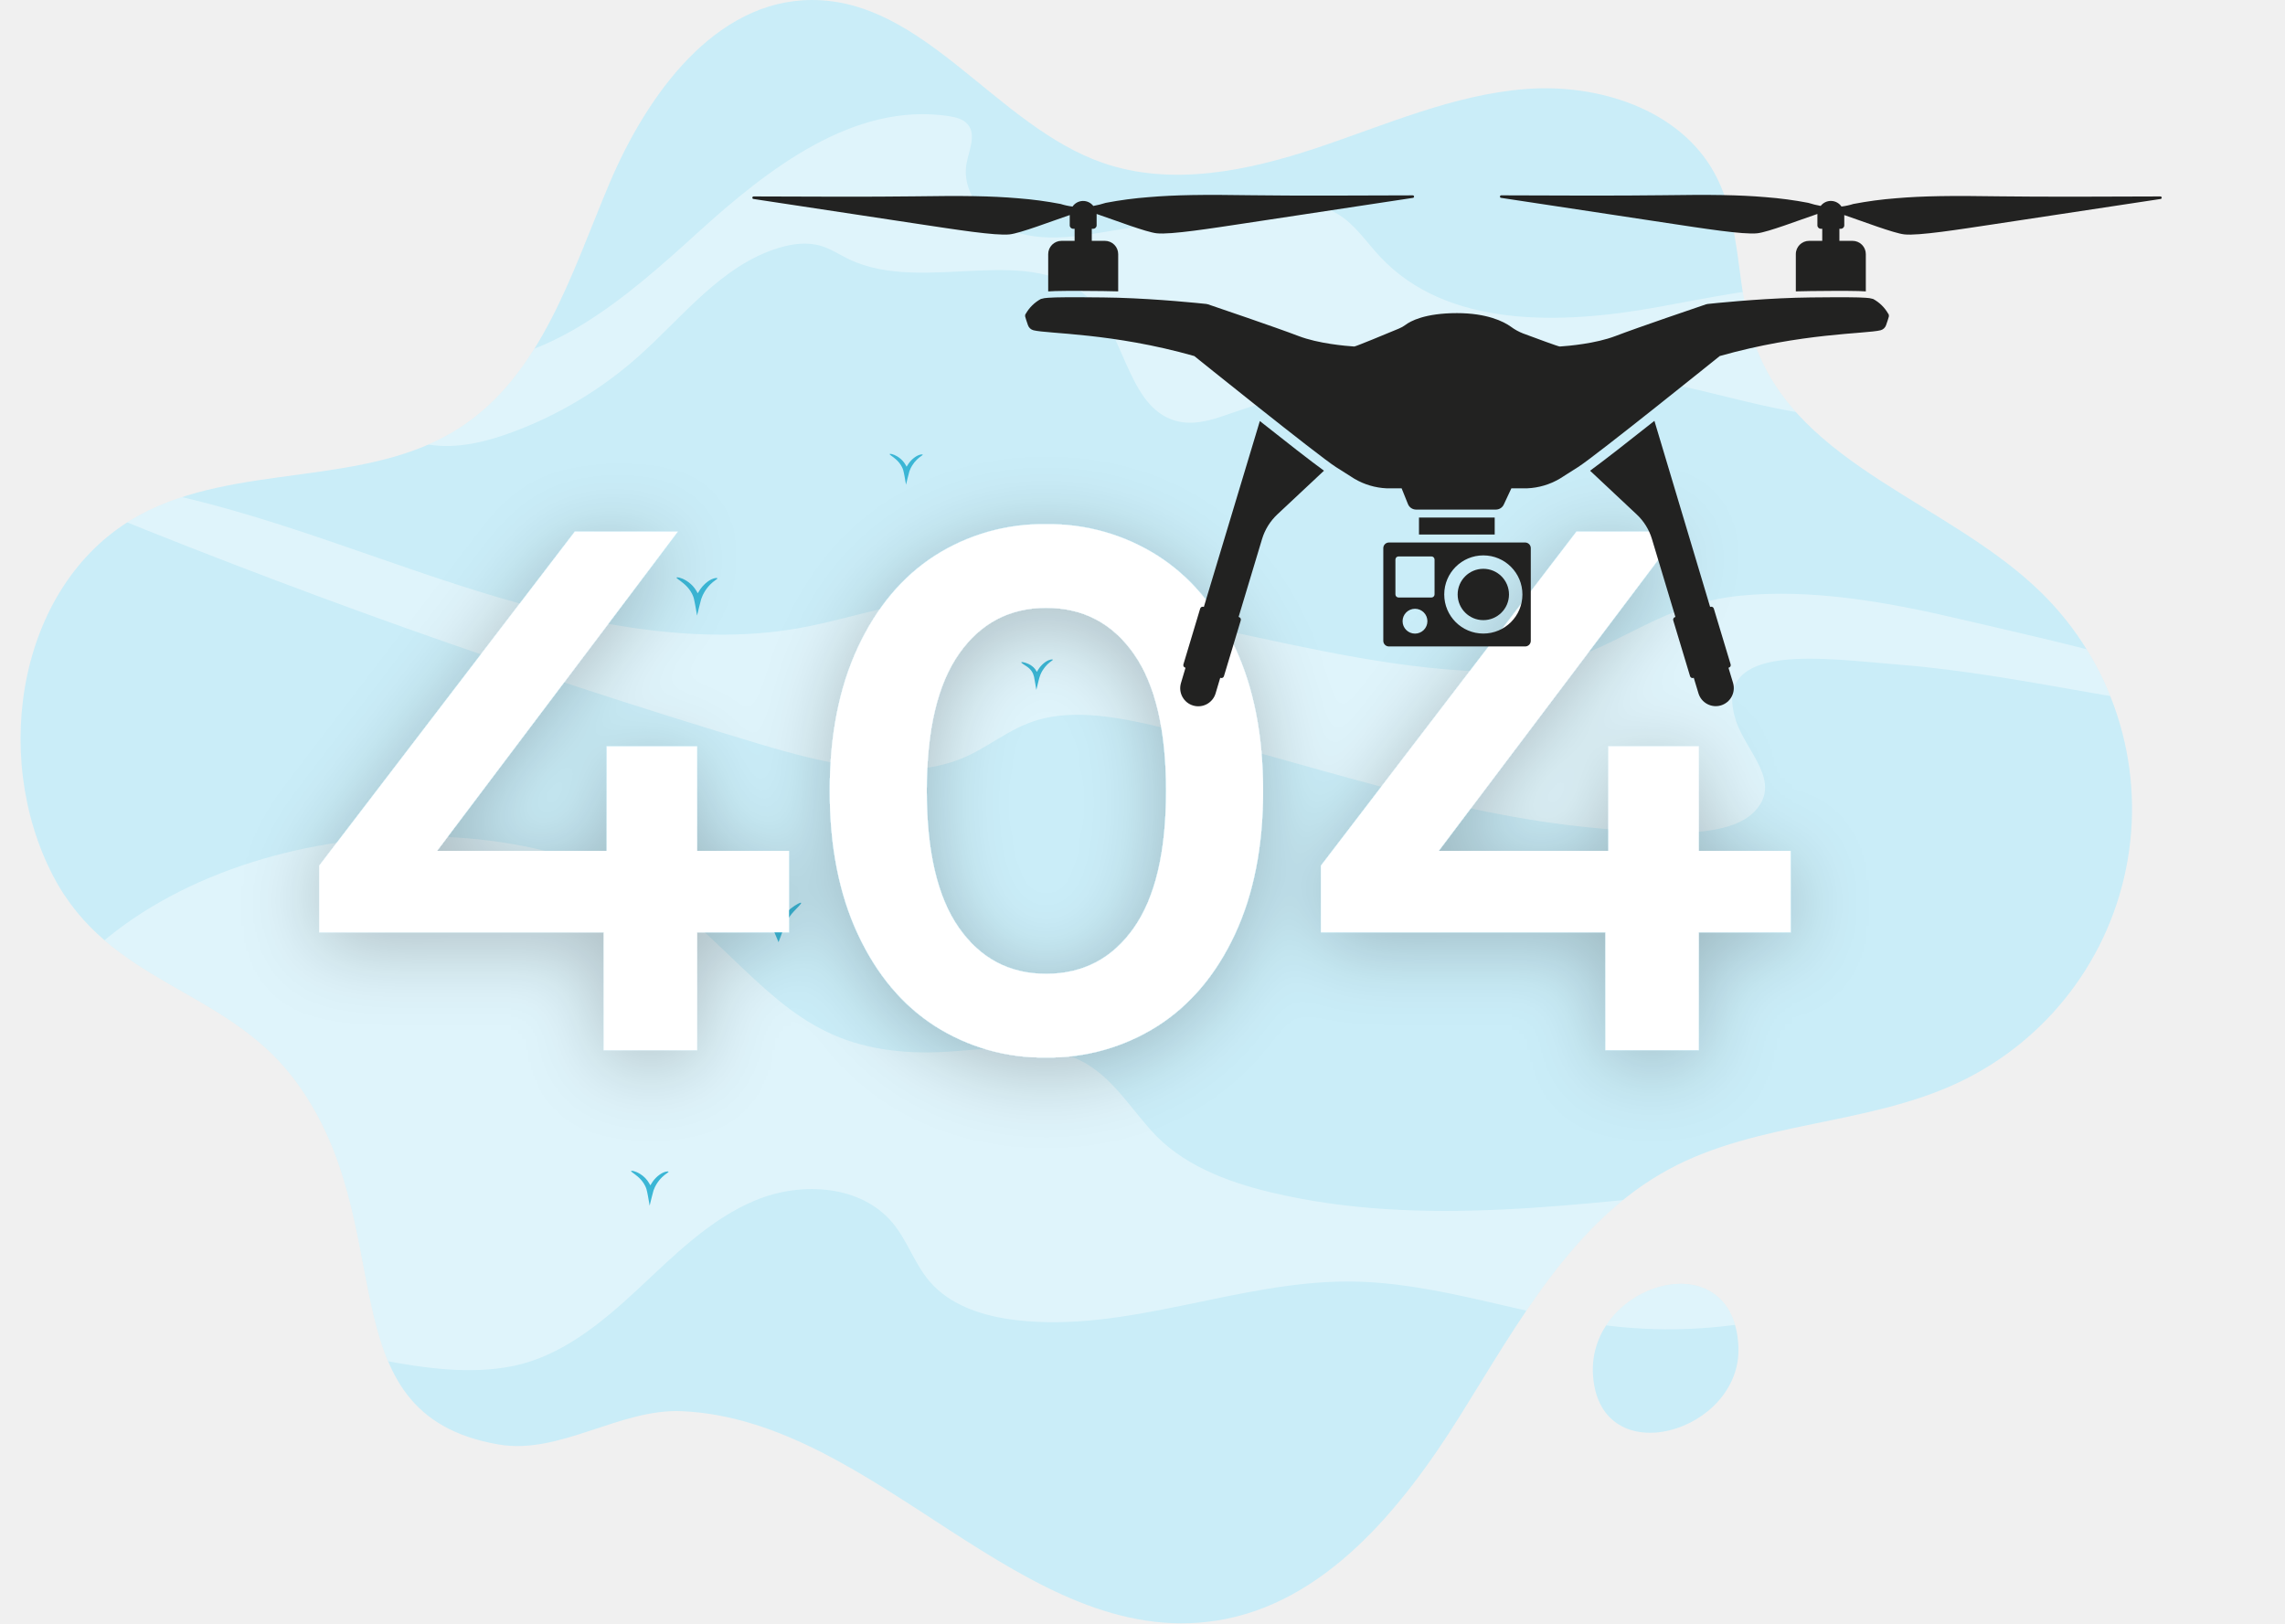
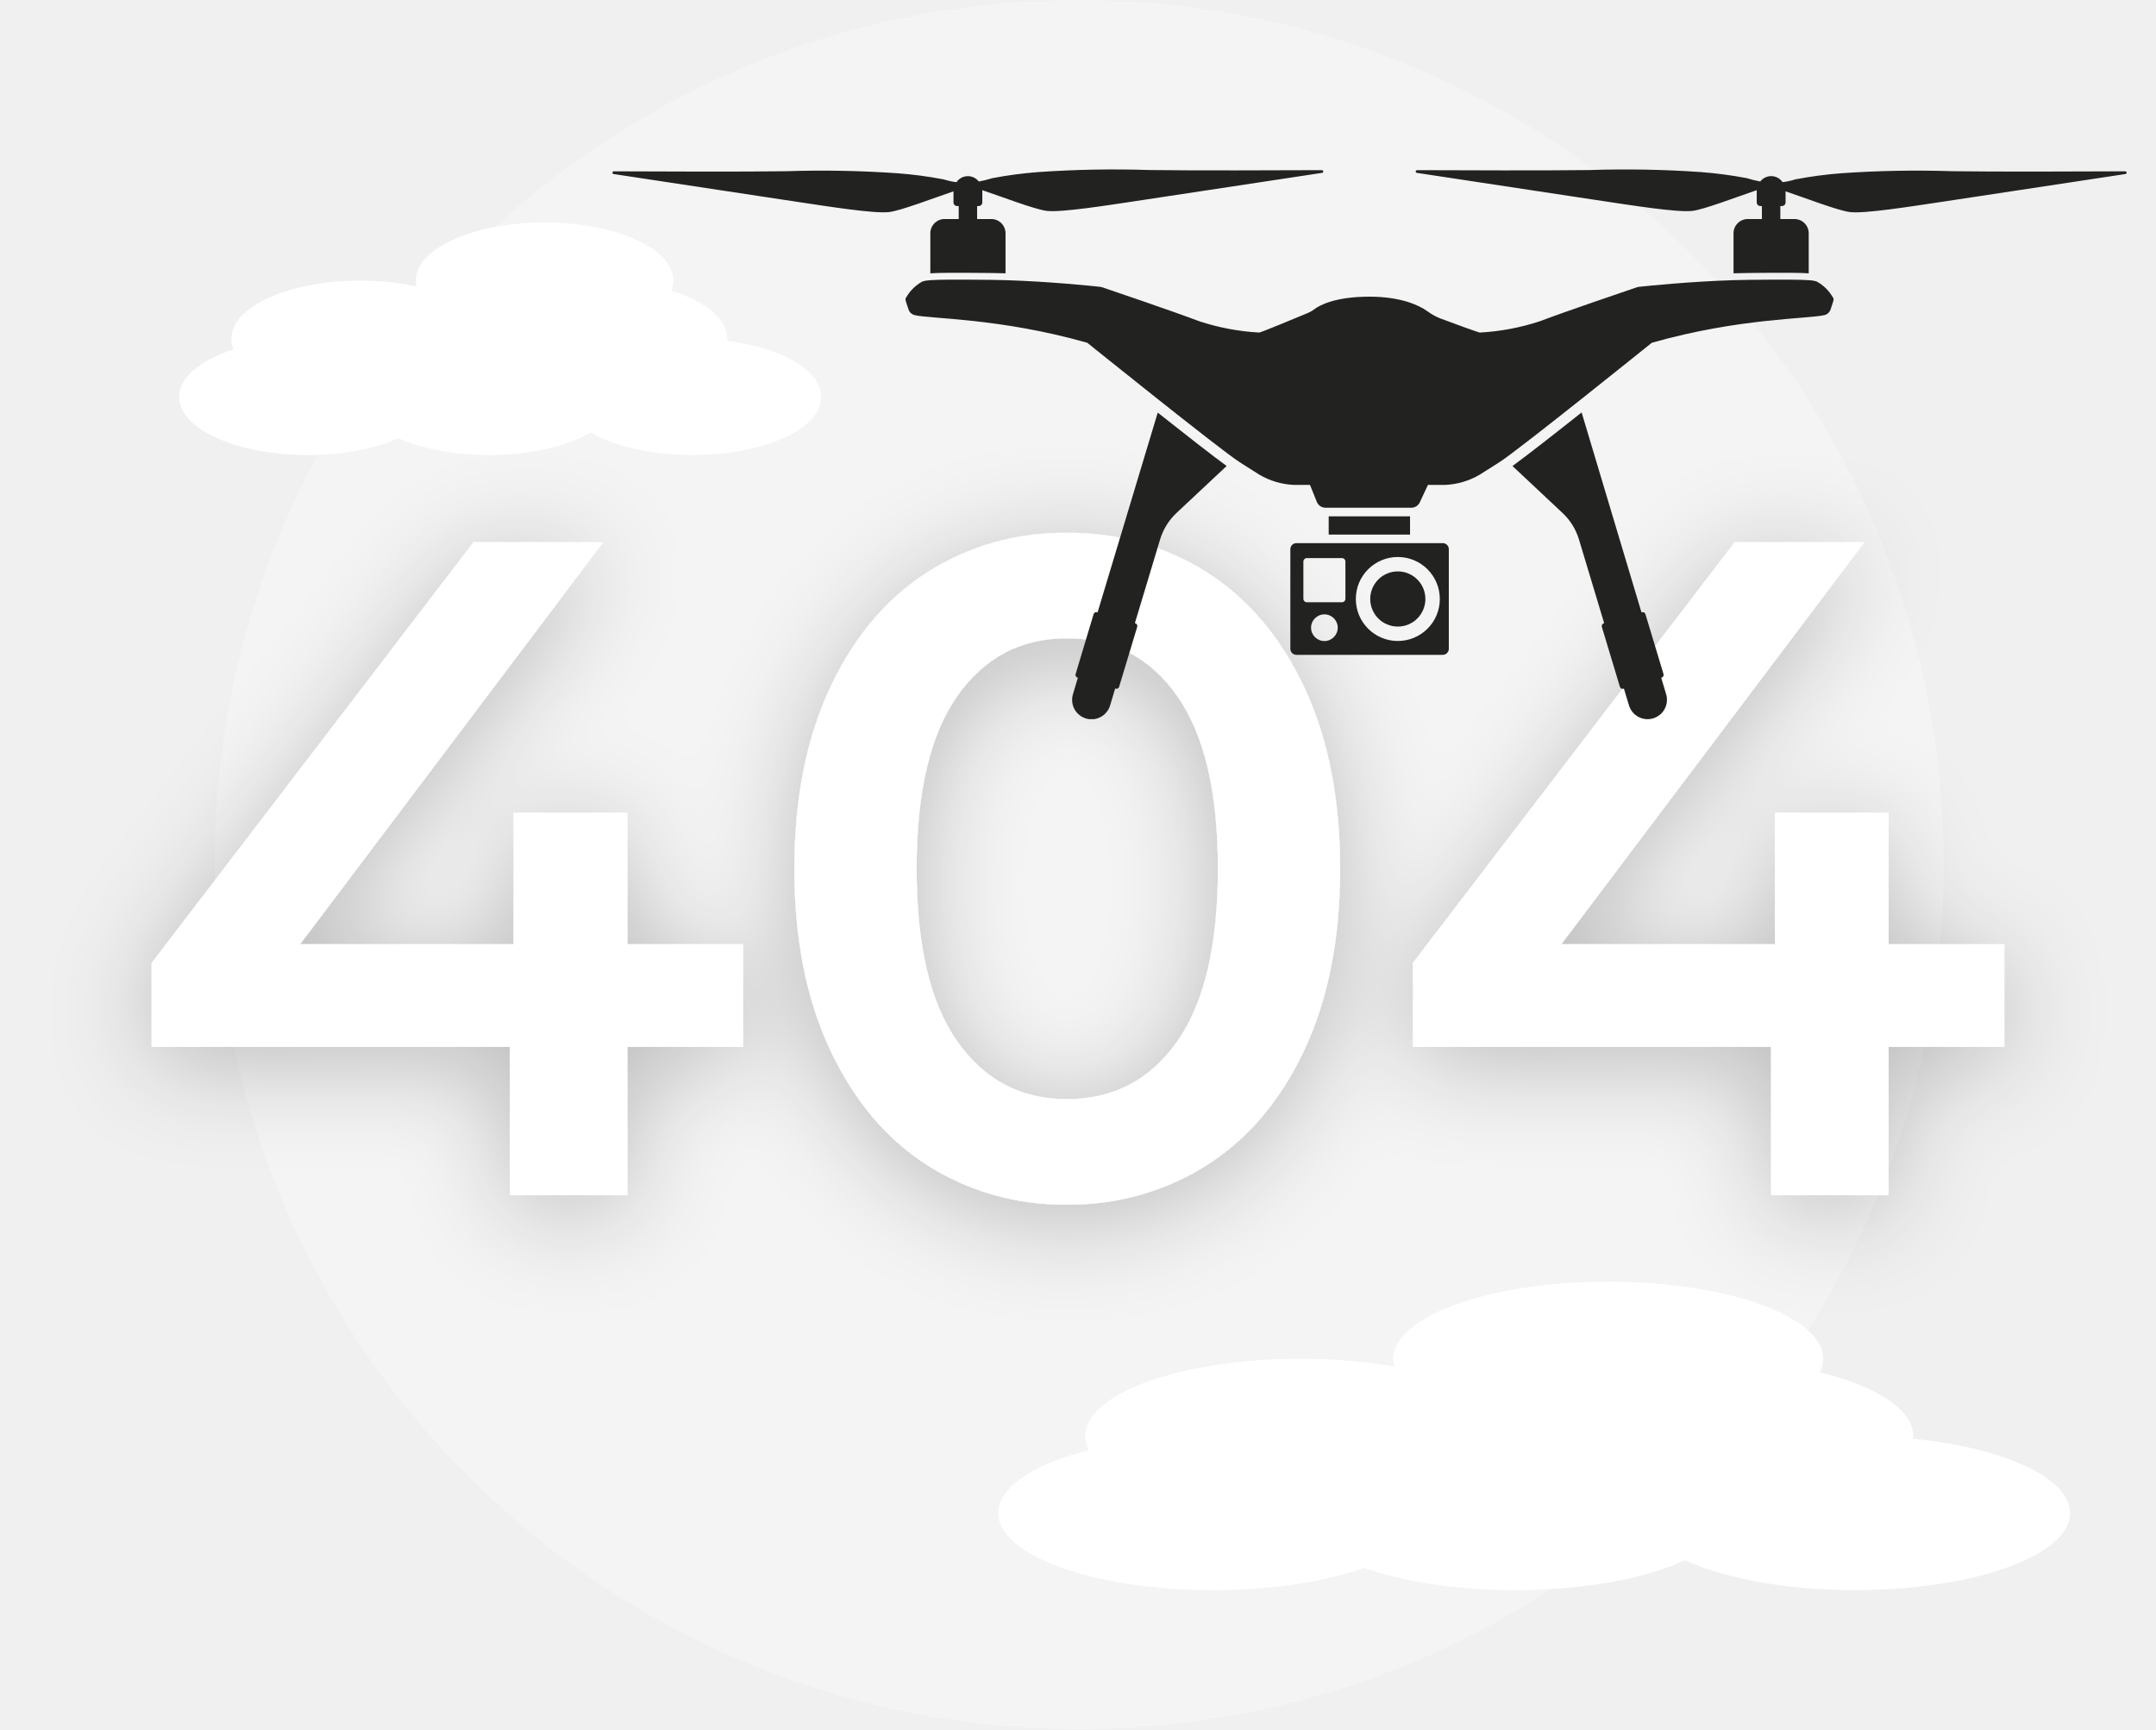
- <svg xmlns="http://www.w3.org/2000/svg" width="591.04" height="419.936" viewBox="0 0 591.04 419.936">
+ <svg xmlns="http://www.w3.org/2000/svg" width="426.429" height="342" viewBox="0 0 426.429 342">
  <defs>
-     <clipPath id="clip-path">
-       <rect id="Rectangle_1947" data-name="Rectangle 1947" width="591.04" height="419.936" fill="none" />
-     </clipPath>
-     <clipPath id="clip-path-3">
-       <path id="Path_2145" data-name="Path 2145" d="M212.53,0c-25.046.035-42.676,24.483-52.419,47.556s-17.546,49.366-38.534,63.032C97.3,126.393,63.8,119.436,38.41,133.371c-30.988,17-38.48,61.757-22.195,93.129,14.531,27.991,44.143,28.983,61.968,52.082,29.129,37.748,7.275,87.123,53.28,95.082,8.539,1.477,16.936-1.319,25.378-4.115,7.289-2.415,14.613-4.83,22.088-4.493,47.348,2.133,83.617,54.851,129.184,54.881h.1a58.581,58.581,0,0,0,8.844-.678c27.989-4.3,47.992-28.863,63.023-52.861s29.313-50.58,54.251-64c22.914-12.325,50.988-11.231,74.553-22.262A78.309,78.309,0,0,0,530.6,153.389c-23.631-23.245-62.687-32.805-74.026-63.953C451.316,75,453.367,58.268,445.99,44.79c-9.04-16.515-30-23.208-48.772-21.763s-36.338,9.313-54.2,15.267-37.529,10.013-55.307,3.817C260.167,32.512,241.768.027,212.62,0Z" transform="translate(-7.839 -0.001)" fill="none" />
-     </clipPath>
-     <clipPath id="clip-path-4">
-       <rect id="Rectangle_1942" data-name="Rectangle 1942" width="480.914" height="95.215" fill="none" />
-     </clipPath>
-     <clipPath id="clip-path-5">
-       <rect id="Rectangle_1943" data-name="Rectangle 1943" width="481.621" height="138.069" fill="none" />
-     </clipPath>
-     <clipPath id="clip-path-6">
-       <rect id="Rectangle_1944" data-name="Rectangle 1944" width="575.097" height="90.374" fill="none" />
-     </clipPath>
-     <clipPath id="clip-path-8">
-       <path id="Path_2153" data-name="Path 2153" d="M607.413,513.228c1.707,25.74,38.751,14.8,37.6-7.567-.579-11.318-7.317-16.052-14.939-16.051-10.893,0-23.59,9.675-22.665,23.618" transform="translate(-607.366 -489.61)" fill="none" />
-     </clipPath>
-     <filter id="Path_2154" x="52.572" y="108.595" width="440.592" height="197.979" filterUnits="userSpaceOnUse">
+     <filter id="Path_2154" x="0" y="78.396" width="426.429" height="192.844" filterUnits="userSpaceOnUse">
      <feOffset dy="3" input="SourceAlpha" />
      <feGaussianBlur stdDeviation="10" result="blur" />
      <feFlood flood-opacity="0.231" />
      <feComposite operator="in" in2="blur" />
      <feComposite in="SourceGraphic" />
    </filter>
-     <clipPath id="clip-path-10">
-       <rect id="Rectangle_1949" data-name="Rectangle 1949" width="364.558" height="132.298" fill="none" />
+     <clipPath id="clip-path">
+       <rect id="Rectangle_1949" data-name="Rectangle 1949" width="299.484" height="108.683" fill="none" />
    </clipPath>
  </defs>
-   <g id="Group_1608" data-name="Group 1608" transform="translate(-687.132 -297.5)">
-     <g id="Group_1604" data-name="Group 1604" transform="translate(0 6)">
-       <g id="Group_1603" data-name="Group 1603" transform="translate(687.132 291.5)">
-         <g id="Group_1602" data-name="Group 1602" clip-path="url(#clip-path)">
-           <g id="Group_1583" data-name="Group 1583">
-             <g id="Group_1582" data-name="Group 1582" clip-path="url(#clip-path)">
-               <path id="Path_2141" data-name="Path 2141" d="M16.216,226.5C-.07,195.128,7.422,150.375,38.41,133.37c25.392-13.934,58.895-6.978,83.167-22.782,20.988-13.666,28.79-39.96,38.534-63.031S187.484.035,212.53,0c29.2-.041,47.609,32.5,75.182,42.111,17.778,6.2,37.446,2.136,55.307-3.818s35.427-13.821,54.2-15.266,39.732,5.247,48.771,21.762c7.378,13.479,5.327,30.208,10.583,44.646,11.339,31.147,50.4,40.709,74.026,63.953A78.31,78.31,0,0,1,508.881,280.14c-23.565,11.03-51.639,9.936-74.553,22.262-24.939,13.414-39.22,40-54.251,63.995s-35.034,48.566-63.023,52.862c-49.868,7.654-87.725-51.933-138.125-54.2-16.132-.726-31.554,11.362-47.465,8.609-46.005-7.959-24.151-57.333-53.28-95.082-17.825-23.1-47.437-24.092-61.968-52.083" transform="translate(-2.521 0)" fill="#caedf8" />
-             </g>
-           </g>
-           <g id="Group_1594" data-name="Group 1594" transform="translate(5.317 0.001)">
-             <g id="Group_1593" data-name="Group 1593" clip-path="url(#clip-path-3)">
-               <g id="Group_1586" data-name="Group 1586" transform="translate(24.834 20.158)" opacity="0.4">
-                 <g id="Group_1585" data-name="Group 1585">
-                   <g id="Group_1584" data-name="Group 1584" clip-path="url(#clip-path-4)">
-                     <path id="Path_2142" data-name="Path 2142" d="M524.449,95.382c3.548,7.067-3.855,15.7-11.524,18.774-19.789,7.934-41.895.194-62.694-4.491a214.728,214.728,0,0,0-117.088,6.656c-4.4,1.532-9.022,3.234-13.6,2.36-13.156-2.514-13.854-21.459-22.971-31.271-14.835-15.963-43.058-1.352-62.7-10.8-2.425-1.166-4.7-2.7-7.278-3.46-3.529-1.039-7.346-.536-10.866.532-14.8,4.488-24.774,17.836-36.332,28.114a102.908,102.908,0,0,1-32.465,19.518c-6.952,2.582-14.432,4.423-21.757,3.261s-14.448-5.878-16.7-12.945c-2.333-7.323.754-15.819-2.625-22.721-3.713-7.584-13.3-9.772-21.636-11.087L56.464,73.449c-3.027-.478-6.212-1.024-8.576-2.973-5.258-4.337-3.658-12.769-.683-18.9a69.49,69.49,0,0,1,7.4-11.975,131.625,131.625,0,0,1,52.377-9.856c11.136.211,24.653,3.883,27.228,14.719,2.262,9.519-5.447,18.168-11.975,25.456s-12.686,17.939-7.466,26.214c3.271,5.184,9.917,7.132,16.039,7.428,24.735,1.2,45.566-17.089,63.887-33.75s40.581-33.949,65.059-30.2c1.816.278,3.761.759,4.917,2.187,2.19,2.707.257,6.616-.364,10.043-1.42,7.836,5.169,15.326,12.746,17.777s15.794,1.156,23.648-.161l36.41-6.108c7.856-1.318,16.5-2.5,23.3,1.637,4.394,2.669,7.295,7.156,10.8,10.918C388.562,94.516,418.05,93.54,443.081,89s52.2-10.973,74.821.677a15.183,15.183,0,0,1,6.023,4.8,9.257,9.257,0,0,1,.524.91" transform="translate(-44.449 -29.718)" fill="#fff" />
-                   </g>
-                 </g>
-               </g>
-               <g id="Group_1589" data-name="Group 1589" transform="translate(-5.317 216.374)" opacity="0.4">
-                 <g id="Group_1588" data-name="Group 1588">
-                   <g id="Group_1587" data-name="Group 1587" clip-path="url(#clip-path-5)">
-                     <path id="Path_2143" data-name="Path 2143" d="M297.594,394.87c7.863,8.971,19.649,13.448,31.253,16.21,39.279,9.35,80.311,2.712,120.52-.974,7.049-.646,14.394-1.161,20.985,1.418s12.159,9.2,11.149,16.206c-1.235,8.566-10.794,13-19.2,15.055a129.79,129.79,0,0,1-46.044,2.783c-22.479-2.682-44.2-11.246-66.836-11.451-29.217-.266-57.754,13.438-86.764,9.957-8.287-.994-16.883-3.7-22.277-10.069-3.816-4.5-5.659-10.408-9.415-14.962-8.173-9.907-23.591-10.866-35.465-5.972s-21.17,14.325-30.566,23.079-19.82,17.355-32.415,19.86c-21.811,4.34-46.4-6.332-68.542-7.039-20.582-.657-45.277,7.171-56.73-14.99-12.723-24.619-8.1-56.741,9.245-77.646,35.784-43.137,124.245-51.095,165.964-12.4,18.457,17.121,28.67,30.525,56.152,30.918,10.862.155,22.1-2.551,32.9-.519,13.374,2.517,17.727,10.993,26.086,20.531" transform="translate(0 -318.976)" fill="#fff" />
-                   </g>
-                 </g>
-               </g>
-               <g id="Group_1592" data-name="Group 1592" transform="translate(10.625 125.097)" opacity="0.4">
-                 <g id="Group_1591" data-name="Group 1591" transform="translate(0)">
-                   <g id="Group_1590" data-name="Group 1590" clip-path="url(#clip-path-6)">
-                     <path id="Path_2144" data-name="Path 2144" d="M307.72,247.414c-10.614-2.542-22.186-4.708-31.883-1.805-7.471,2.237-12.715,7.19-19.772,10.016-15.347,6.148-35.358,1.181-52.811-4.068A1900.611,1900.611,0,0,1,23.5,187.546c3.513-3.9,11.374-3.468,17.865-2.35,29.423,5.062,56.978,16.527,85.217,25.617s59.135,15.952,87.236,11.071c9.594-1.666,18.553-4.659,28.133-6.354,46.023-8.142,95.723,14.369,144.307,17.283,8.084.485,16.33.4,23.6-1.7,17.5-5.037,27.916-15.7,47.863-17.693,18.374-1.833,37.867,1.616,56.116,5.887,27.068,6.334,60.5,13.471,84.755,25.44-32.486-.986-66.675-10.872-99.586-13.47-19.414-1.532-49.035-6.251-42.455,14.378,2.613,8.2,12.289,15.95,4.746,23.684-7.606,7.8-29.177,5.248-40.635,4.221-38.67-3.466-75.5-17.179-112.951-26.148" transform="translate(-23.502 -184.417)" fill="#fff" />
-                   </g>
-                 </g>
-               </g>
-             </g>
-           </g>
-           <g id="Group_1596" data-name="Group 1596">
-             <g id="Group_1595" data-name="Group 1595" clip-path="url(#clip-path)">
-               <path id="Path_2146" data-name="Path 2146" d="M397.586,251.543c.045.17-.624.437-1.416,1.222a8.323,8.323,0,0,0-1.207,1.516c-.095.156-.189.317-.277.485l-.13.256c-.017.026-.054.117-.092.208l-.109.262a9.752,9.752,0,0,0-.427,1.394q-.211.86-.425,1.741-.092.37-.18.736c-.174-1-.4-2.44-.592-3.4a4.281,4.281,0,0,0-.189-.587l-.094-.265-.058-.114a4.108,4.108,0,0,0-.244-.434,4.813,4.813,0,0,0-1.266-1.242c-.883-.605-1.513-.948-1.446-1.1.052-.128.756-.064,1.841.416a4.635,4.635,0,0,1,1.711,1.314,4.535,4.535,0,0,1,.358.539l.1.168.021.03c.02-.037-.009.036.04-.054l.229-.4c.113-.188.233-.366.355-.537a6.68,6.68,0,0,1,1.571-1.555c1.059-.729,1.911-.731,1.927-.593" transform="translate(-125.264 -80.889)" fill="#3bb6d5" />
-               <path id="Path_2147" data-name="Path 2147" d="M347.779,173.294c.045.168-.657.442-1.49,1.263a8.11,8.11,0,0,0-1.26,1.589c-.1.164-.2.332-.284.511l-.069.133-.107.249c-.074.183-.151.342-.227.552-.281.966-.616,2.424-.875,3.46l-.043-.25q-.167-.954-.329-1.884c-.056-.354-.117-.627-.176-.9a7.092,7.092,0,0,0-.188-.785,2.751,2.751,0,0,0-.119-.313l-.072-.176-.129-.269c-.082-.18-.191-.342-.285-.505a7.079,7.079,0,0,0-1.344-1.536c-.907-.776-1.61-1.134-1.543-1.3.044-.13.872-.046,2.019.642A6.192,6.192,0,0,1,343,175.369a5.976,5.976,0,0,1,.376.584c.057.1.119.208.172.317l.06.132a1.438,1.438,0,0,0,.184-.266,6.6,6.6,0,0,1,.362-.568,6.735,6.735,0,0,1,1.63-1.635c1.1-.764,1.981-.777,2-.639" transform="translate(-109.118 -55.674)" fill="#3bb6d5" />
-               <path id="Path_2148" data-name="Path 2148" d="M250.331,446.726c.051.19-.745.5-1.688,1.431a9.2,9.2,0,0,0-1.429,1.8c-.111.186-.221.376-.321.579l-.077.151-.121.282c-.084.208-.172.387-.257.625-.318,1.094-.7,2.747-.992,3.92l-.049-.283q-.189-1.081-.372-2.135c-.064-.4-.132-.711-.2-1.02a8.038,8.038,0,0,0-.213-.889,3.284,3.284,0,0,0-.136-.356l-.081-.2-.147-.3c-.093-.2-.215-.387-.322-.573a8.043,8.043,0,0,0-1.523-1.74c-1.027-.879-1.824-1.285-1.748-1.469.05-.147.988-.052,2.287.728a6.777,6.777,0,0,1,2.4,2.465c.064.119.134.236.194.36l.069.149a1.612,1.612,0,0,0,.208-.3,7.4,7.4,0,0,1,.411-.643,7.648,7.648,0,0,1,1.846-1.853c1.245-.866,2.245-.88,2.264-.724" transform="translate(-77.408 -143.617)" fill="#3bb6d5" />
-               <path id="Path_2149" data-name="Path 2149" d="M268.542,220.429c.056.208-.813.545-1.827,1.57a9.93,9.93,0,0,0-1.53,1.985c-.119.2-.237.414-.343.636l-.083.166-.135.326c-.09.234-.187.414-.276.7-.174.648-.354,1.285-.542,2.1l-.52,2.141-.065-.368q-.211-1.2-.417-2.375c-.071-.449-.149-.747-.224-1.105a6.953,6.953,0,0,0-.241-.957c-.043-.142-.1-.254-.155-.381l-.072-.176-.165-.33c-.109-.22-.237-.423-.36-.623a8.96,8.96,0,0,0-1.682-1.9c-1.126-.961-2-1.4-1.914-1.606.054-.161,1.08-.054,2.5.794a7.788,7.788,0,0,1,2.163,1.957,7.551,7.551,0,0,1,.475.718l.218.389.094.2a1.379,1.379,0,0,0,.212-.3,8.648,8.648,0,0,1,2.427-2.753c1.348-.963,2.444-.977,2.463-.808" transform="translate(-82.983 -70.82)" fill="#3bb6d5" />
-               <path id="Path_2150" data-name="Path 2150" d="M299.352,344.281c.147.178-.711,1-1.945,2.3a10.313,10.313,0,0,0-1.739,2.5c-.26.516-.507,1.082-.747,1.688l-.29.743-.368.971-.745,1.986c-.291-.669-.57-1.353-.845-2.026-.142-.334-.277-.69-.422-1l-.309-.613a11.867,11.867,0,0,0-.963-1.506,11.583,11.583,0,0,0-2.175-2.137c-1.428-1.072-2.44-1.663-2.338-1.874.081-.172,1.233.047,2.936.959a9.872,9.872,0,0,1,2.677,2.149,11.078,11.078,0,0,1,1.185,1.671l.128.233c.029.054.031.056.031.056a1.488,1.488,0,0,0,.1-.2,16.257,16.257,0,0,1,.894-1.787,9.186,9.186,0,0,1,2.24-2.612c1.518-1.181,2.571-1.652,2.693-1.5" transform="translate(-92.142 -110.733)" fill="#3bb6d5" />
-               <path id="Path_2151" data-name="Path 2151" d="M645.018,505.661c1.146,22.365-35.9,33.307-37.605,7.567-1.572-23.7,36.2-35.063,37.605-7.567" transform="translate(-195.365 -157.488)" fill="#caedf8" />
-             </g>
-           </g>
-           <g id="Group_1601" data-name="Group 1601" transform="translate(412.001 332.122)">
-             <g id="Group_1600" data-name="Group 1600" clip-path="url(#clip-path-8)">
-               <g id="Group_1599" data-name="Group 1599" transform="translate(-412.001 -115.748)" opacity="0.4">
-                 <g id="Group_1598" data-name="Group 1598">
-                   <g id="Group_1597" data-name="Group 1597" clip-path="url(#clip-path-5)">
-                     <path id="Path_2152" data-name="Path 2152" d="M297.594,394.87c7.863,8.971,19.649,13.448,31.253,16.21,39.279,9.35,80.311,2.712,120.52-.974,7.049-.646,14.394-1.161,20.985,1.418s12.159,9.2,11.149,16.206c-1.235,8.566-10.794,13-19.2,15.055a129.79,129.79,0,0,1-46.044,2.783c-22.479-2.682-44.2-11.246-66.836-11.451-29.217-.266-57.754,13.438-86.764,9.957-8.287-.994-16.883-3.7-22.277-10.069-3.816-4.5-5.659-10.408-9.415-14.962-8.173-9.907-23.591-10.866-35.465-5.972s-21.17,14.325-30.566,23.079-19.82,17.355-32.415,19.86c-21.811,4.34-46.4-6.332-68.542-7.039-20.582-.657-45.277,7.171-56.73-14.99-12.723-24.619-8.1-56.741,9.245-77.646,35.784-43.137,124.245-51.095,165.964-12.4,18.457,17.121,28.67,30.525,56.152,30.918,10.862.155,22.1-2.551,32.9-.519,13.374,2.517,17.727,10.993,26.086,20.531" transform="translate(0 -318.976)" fill="#fff" />
-                   </g>
-                 </g>
-               </g>
-             </g>
-           </g>
+   <g id="Group_1610" data-name="Group 1610" transform="translate(-746.571 -334)">
+     <circle id="Ellipse_144" data-name="Ellipse 144" cx="171" cy="171" r="171" transform="translate(789.001 334)" fill="#f4f4f4" />
+     <g id="Group_1609" data-name="Group 1609">
+       <ellipse id="Ellipse_146" data-name="Ellipse 146" cx="42.515" cy="15.25" rx="42.515" ry="15.25" transform="translate(1022.138 587.5)" fill="#fff" />
+       <ellipse id="Ellipse_149" data-name="Ellipse 149" cx="42.515" cy="15.25" rx="42.515" ry="15.25" transform="translate(961.237 602.75)" fill="#fff" />
+       <ellipse id="Ellipse_150" data-name="Ellipse 150" cx="42.515" cy="15.25" rx="42.515" ry="15.25" transform="translate(1039.947 602.75)" fill="#fff" />
+       <ellipse id="Ellipse_151" data-name="Ellipse 151" cx="42.515" cy="15.25" rx="42.515" ry="15.25" transform="translate(1003.752 618)" fill="#fff" />
+       <ellipse id="Ellipse_148" data-name="Ellipse 148" cx="42.515" cy="15.25" rx="42.515" ry="15.25" transform="translate(1070.972 618)" fill="#fff" />
+       <ellipse id="Ellipse_147" data-name="Ellipse 147" cx="42.515" cy="15.25" rx="42.515" ry="15.25" transform="translate(944.001 618)" fill="#fff" />
+       <ellipse id="Ellipse_152" data-name="Ellipse 152" cx="25.469" cy="11.5" rx="25.469" ry="11.5" transform="translate(828.809 378)" fill="#fff" />
+       <ellipse id="Ellipse_153" data-name="Ellipse 153" cx="25.469" cy="11.5" rx="25.469" ry="11.5" transform="translate(792.326 389.5)" fill="#fff" />
+       <ellipse id="Ellipse_154" data-name="Ellipse 154" cx="25.469" cy="11.5" rx="25.469" ry="11.5" transform="translate(839.479 389.5)" fill="#fff" />
+       <ellipse id="Ellipse_155" data-name="Ellipse 155" cx="25.469" cy="11.5" rx="25.469" ry="11.5" transform="translate(817.795 401)" fill="#fff" />
+       <ellipse id="Ellipse_156" data-name="Ellipse 156" cx="25.469" cy="11.5" rx="25.469" ry="11.5" transform="translate(858.063 401)" fill="#fff" />
+       <ellipse id="Ellipse_157" data-name="Ellipse 157" cx="25.469" cy="11.5" rx="25.469" ry="11.5" transform="translate(782.001 401)" fill="#fff" />
+     </g>
+     <g id="Group_1608" data-name="Group 1608">
+       <g id="Group_1604" data-name="Group 1604" transform="translate(776.571 439.396)">
+         <g transform="matrix(1, 0, 0, 1, -30, -105.4)" filter="url(#Path_2154)">
+           <path id="Path_2154-2" data-name="Path 2154" d="M-42.026-13.357H-64.9V15.979H-88.153V-13.357H-159V-29.963l63.655-83.212H-69.7l-59.964,79.522h42.252V-59.668H-64.9v26.015h22.879ZM22,17.824A50,50,0,0,1-5.678,9.983Q-17.856,2.141-24.867-12.9t-7.011-35.7q0-20.665,7.011-35.7t19.189-22.879A50,50,0,0,1,22-115.02a50.456,50.456,0,0,1,27.768,7.842Q62.035-99.337,69.047-84.3t7.011,35.7q0,20.665-7.011,35.7T49.766,9.983A50.456,50.456,0,0,1,22,17.824ZM22-3.025q13.838,0,21.864-11.439T51.888-48.6q0-22.694-8.026-34.134T22-94.171Q8.344-94.171.318-82.731T-7.708-48.6q0,22.694,8.026,34.134T22-3.025ZM207.426-13.357H184.547V15.979H161.3V-13.357H90.449V-29.963L154.1-113.175H179.75L119.786-33.653h42.252V-59.668h22.51v26.015h22.879Z" transform="translate(189 220.42)" fill="#fff" />
        </g>
      </g>
-       <g transform="matrix(1, 0, 0, 1, 687.13, 291.5)" filter="url(#Path_2154)">
-         <path id="Path_2154-2" data-name="Path 2154" d="M-37.5-9.428H-61.268v30.47H-85.414V-9.428H-159V-26.675L-92.888-113.1h26.638l-62.282,82.6h43.885V-57.529h23.38v27.021H-37.5Zm66.5,32.387A51.935,51.935,0,0,1,.248,14.814Q-12.4,6.67-19.683-8.949t-7.282-37.082q0-21.463,7.282-37.082T.248-106.875a51.935,51.935,0,0,1,28.746-8.145,52.406,52.406,0,0,1,28.841,8.145q12.744,8.145,20.026,23.763t7.282,37.082q0,21.463-7.282,37.082T57.835,14.814A52.406,52.406,0,0,1,28.993,22.959Zm0-21.655Q43.366,1.3,51.7-10.578t8.336-35.453q0-23.571-8.336-35.453T28.993-93.365q-14.181,0-22.517,11.882T-1.86-46.031q0,23.571,8.336,35.453T28.993,1.3Zm192.6-10.732H197.826v30.47H173.68V-9.428H100.091V-26.675L166.206-113.1h26.638l-62.282,82.6h43.885V-57.529h23.38v27.021h23.763Z" transform="translate(241.58 250.61)" fill="#fff" />
-       </g>
-     </g>
-     <g id="Group_1607" data-name="Group 1607" transform="translate(881.721 347.916)">
-       <rect id="Rectangle_1948" data-name="Rectangle 1948" width="19.585" height="4.39" transform="translate(172.447 83.469)" fill="#222221" />
-       <g id="Group_1606" data-name="Group 1606" transform="translate(0 0)">
-         <g id="Group_1605" data-name="Group 1605" clip-path="url(#clip-path-10)">
-           <path id="Path_2155" data-name="Path 2155" d="M118.381,45.006H83.148a1.459,1.459,0,0,0-1.459,1.459V70.439A1.459,1.459,0,0,0,83.148,71.9h35.233a1.457,1.457,0,0,0,1.457-1.459V46.465a1.457,1.457,0,0,0-1.457-1.459m-28.5,23.571A3.212,3.212,0,1,1,93.1,65.364a3.211,3.211,0,0,1-3.213,3.213m5.061-10.15a.815.815,0,0,1-.813.813H85.639a.814.814,0,0,1-.813-.813V49.418a.812.812,0,0,1,.813-.811h8.494a.813.813,0,0,1,.813.811Zm12.615,10.136a10.111,10.111,0,1,1,10.112-10.112,10.111,10.111,0,0,1-10.112,10.112" transform="translate(81.527 44.916)" fill="#222221" />
-           <path id="Path_2156" data-name="Path 2156" d="M97.954,48.412a6.64,6.64,0,1,0,6.641,6.641,6.639,6.639,0,0,0-6.641-6.641" transform="translate(91.134 48.315)" fill="#222221" />
-           <path id="Path_2157" data-name="Path 2157" d="M144.258,93.133l.086-.034a.669.669,0,0,0,.476-.833l-4.356-14.448a.682.682,0,0,0-.833-.46l-.12.034L125.1,29.256c-6.6,5.241-13.255,10.432-16.641,12.9L120.522,53.47a14.324,14.324,0,0,1,3.93,6.33l6.076,20.18-.086.034a.7.7,0,0,0-.478.851l4.358,14.446a.672.672,0,0,0,.833.46l.12-.052,1.225,4.05a4.672,4.672,0,0,0,8.949-2.687Z" transform="translate(108.243 29.197)" fill="#222221" />
-           <path id="Path_2158" data-name="Path 2158" d="M258.6,17.548a9.962,9.962,0,0,0-3.914-3.85,7.559,7.559,0,0,0-1.906-.308c-1.96-.15-5.786-.172-14.232-.086q-1.924.024-3.874.078c-10.617.326-21.149,1.429-22.8,1.606a2.046,2.046,0,0,0-.436.1c-2,.677-17.63,5.984-23.4,8.194-5.151,1.974-12.228,2.573-14.412,2.715-.312.022-6.256-2.174-9.5-3.383a13.385,13.385,0,0,1-3.151-1.744c-1.872-1.351-6.222-3.513-13.934-3.513-8.308,0-12.078,2.086-13.337,3.051a7.562,7.562,0,0,1-1.714.961c-3.115,1.3-11.189,4.651-11.533,4.627-2.184-.142-9.261-.741-14.412-2.715-5.772-2.21-21.4-7.517-23.4-8.194a2.019,2.019,0,0,0-.436-.1c-1.65-.178-12.182-1.281-22.8-1.606q-1.948-.057-3.872-.078c-8.448-.086-12.272-.064-14.234.086a7.556,7.556,0,0,0-1.9.308,9.961,9.961,0,0,0-3.914,3.85l-.048.006a1.191,1.191,0,0,0-.108.655c.1.414.448,1.455.729,2.262a2.036,2.036,0,0,0,1.431,1.323c3.734.949,20.458.661,41.595,6.669,0,0,31.988,25.75,36.642,28.719,2.581,1.652,4.338,2.771,4.753,3.015a18.024,18.024,0,0,0,8.4,2.488h3.834l1.642,4.078a2.261,2.261,0,0,0,2.1,1.417H157.1a2.257,2.257,0,0,0,2.042-1.3l1.964-4.2h4.106a18.016,18.016,0,0,0,8.4-2.488c.418-.244,2.174-1.363,4.755-3.015C183.016,54.213,215,28.461,215,28.461c21.137-6.006,37.86-5.718,41.595-6.667a2.04,2.04,0,0,0,1.431-1.323c.28-.807.633-1.848.727-2.262a1.155,1.155,0,0,0-.108-.655l-.046-.006" transform="translate(35.239 13.227)" fill="#222221" />
-           <path id="Path_2159" data-name="Path 2159" d="M61.518,77.367l-.1-.034a.692.692,0,0,0-.851.46L56.227,92.238a.662.662,0,0,0,.458.835l.086.034L55.6,97.054a4.673,4.673,0,1,0,8.951,2.689l1.207-4.05.12.052a.674.674,0,0,0,.833-.46l4.358-14.448a.688.688,0,0,0-.478-.849l-.084-.036,6.074-20.18a14.491,14.491,0,0,1,3.93-6.33L92.589,42.128C89.2,39.679,82.6,34.506,76,29.281Z" transform="translate(55.284 29.222)" fill="#222221" />
-           <path id="Path_2160" data-name="Path 2160" d="M82.11,7.884a.881.881,0,0,0,.881.881h.378V11.89h-3.4a3.43,3.43,0,0,0-3.431,3.433v9.644c1.96-.15,5.784-.174,14.232-.088,1.283.016,2.573.04,3.872.08V15.323a3.43,3.43,0,0,0-3.431-3.433h-3.4V8.765h.37a.882.882,0,0,0,.883-.881V4.957l-.006-.022c4.675,1.582,12.789,4.7,15.547,5,3.64.394,14.17-1.279,23.321-2.657,7.223-1.087,32.6-4.933,42.963-6.506a.328.328,0,0,0-.05-.653c-9.551.046-31.72.128-41.537-.024-12.693-.2-19.878-.1-26.813.494A98.051,98.051,0,0,0,91.417,2.06a24.923,24.923,0,0,1-3.211.8,3.322,3.322,0,0,0-5.375.158,16.871,16.871,0,0,1-3.081-.669A98.144,98.144,0,0,0,68.681.871C61.744.28,54.559.182,41.866.377,32.05.531,9.88.447.331.4a.329.329,0,0,0-.052.653C10.647,2.627,36.02,6.473,43.244,7.562c9.151,1.377,19.678,3.049,23.319,2.655,2.757-.3,10.871-3.415,15.547-5Z" transform="translate(0.001 0)" fill="#222221" />
-           <path id="Path_2161" data-name="Path 2161" d="M267.627.4c-9.548.046-31.72.128-41.535-.024-12.693-.2-19.878-.1-26.815.492a98.37,98.37,0,0,0-11.069,1.477,16.783,16.783,0,0,1-3.081.667,3.32,3.32,0,0,0-5.375-.156,25.324,25.324,0,0,1-3.211-.8A98.276,98.276,0,0,0,165.473.583C158.538-.006,151.353-.1,138.66.092c-9.816.152-31.988.07-41.537.024a.328.328,0,0,0-.05.653c10.368,1.572,35.738,5.419,42.963,6.506,9.151,1.379,19.68,3.051,23.321,2.657,2.757-.3,10.869-3.417,15.545-5l0,.024V7.884a.881.881,0,0,0,.881.881h.37V11.89h-3.4a3.432,3.432,0,0,0-3.433,3.433v9.634q1.951-.057,3.874-.078c8.446-.086,12.272-.064,14.232.086V15.323a3.431,3.431,0,0,0-3.433-3.433h-3.4V8.765h.378a.882.882,0,0,0,.883-.881V5.219c4.675,1.584,12.789,4.7,15.545,5,3.642.394,14.17-1.279,23.321-2.657,7.225-1.087,32.6-4.933,42.963-6.506a.328.328,0,0,0-.05-.653" transform="translate(96.6 0)" fill="#222221" />
+       <g id="Group_1607" data-name="Group 1607" transform="translate(867.704 367.554)">
+         <rect id="Rectangle_1948" data-name="Rectangle 1948" width="16.089" height="3.606" transform="translate(141.665 68.57)" fill="#222221" />
+         <g id="Group_1606" data-name="Group 1606" transform="translate(0 0)">
+           <g id="Group_1605" data-name="Group 1605" clip-path="url(#clip-path)">
+             <path id="Path_2155" data-name="Path 2155" d="M111.831,45.006H82.887a1.2,1.2,0,0,0-1.2,1.2V65.9a1.2,1.2,0,0,0,1.2,1.2h28.944a1.2,1.2,0,0,0,1.2-1.2V46.2a1.2,1.2,0,0,0-1.2-1.2M88.422,64.369a2.639,2.639,0,1,1,2.639-2.639,2.638,2.638,0,0,1-2.639,2.639m4.158-8.338a.67.67,0,0,1-.668.668H84.934a.669.669,0,0,1-.668-.668v-7.4a.667.667,0,0,1,.668-.666h6.977a.668.668,0,0,1,.668.666Zm10.364,8.327a8.306,8.306,0,1,1,8.307-8.307,8.306,8.306,0,0,1-8.307,8.307" transform="translate(52.393 28.865)" fill="#222221" />
+             <path id="Path_2156" data-name="Path 2156" d="M96.769,48.412a5.455,5.455,0,1,0,5.456,5.456,5.454,5.454,0,0,0-5.456-5.456" transform="translate(58.566 31.049)" fill="#222221" />
+             <path id="Path_2157" data-name="Path 2157" d="M137.868,81.73l.071-.028a.55.55,0,0,0,.391-.684l-3.578-11.869a.56.56,0,0,0-.684-.378l-.1.028L122.129,29.256c-5.423,4.305-10.889,8.57-13.671,10.6l9.911,9.3a11.767,11.767,0,0,1,3.229,5.2l4.991,16.578-.071.028a.577.577,0,0,0-.392.7l3.58,11.867a.552.552,0,0,0,.684.378l.1-.043,1.006,3.327a3.838,3.838,0,0,0,7.352-2.208Z" transform="translate(69.561 18.763)" fill="#222221" />
+             <path id="Path_2158" data-name="Path 2158" d="M218.745,16.781a8.184,8.184,0,0,0-3.215-3.163,6.21,6.21,0,0,0-1.566-.253c-1.61-.123-4.753-.141-11.691-.071q-1.581.02-3.183.064c-8.722.268-17.374,1.174-18.731,1.32a1.681,1.681,0,0,0-.358.079c-1.643.556-14.483,4.916-19.225,6.731a45.971,45.971,0,0,1-11.839,2.231c-.256.018-5.139-1.786-7.8-2.779a11,11,0,0,1-2.588-1.433C137,18.4,133.431,16.622,127.1,16.622c-6.825,0-9.922,1.714-10.956,2.506a6.212,6.212,0,0,1-1.408.789c-2.559,1.069-9.192,3.821-9.474,3.8a45.971,45.971,0,0,1-11.839-2.231c-4.742-1.815-17.582-6.175-19.227-6.731a1.659,1.659,0,0,0-.358-.079c-1.356-.146-10.007-1.052-18.731-1.32q-1.6-.047-3.181-.064c-6.94-.071-10.081-.053-11.693.071a6.207,6.207,0,0,0-1.564.253,8.183,8.183,0,0,0-3.215,3.163l-.039,0a.978.978,0,0,0-.089.538c.079.34.368,1.195.6,1.858a1.673,1.673,0,0,0,1.175,1.087c3.068.78,16.806.543,34.17,5.479,0,0,26.278,21.154,30.1,23.593,2.121,1.357,3.563,2.277,3.9,2.477a14.807,14.807,0,0,0,6.9,2.044h3.15l1.349,3.35a1.857,1.857,0,0,0,1.722,1.164h16.967a1.854,1.854,0,0,0,1.677-1.067l1.613-3.447h3.373a14.8,14.8,0,0,0,6.9-2.044c.343-.2,1.786-1.119,3.906-2.477,3.823-2.439,30.1-23.595,30.1-23.595,17.364-4.934,31.1-4.7,34.17-5.477a1.676,1.676,0,0,0,1.175-1.087c.23-.663.52-1.518.6-1.858a.949.949,0,0,0-.089-.538l-.038,0" transform="translate(22.646 8.5)" fill="#222221" />
+             <path id="Path_2159" data-name="Path 2159" d="M60.425,68.784l-.084-.028a.568.568,0,0,0-.7.378L56.078,81a.544.544,0,0,0,.376.686l.071.028-.965,3.242a3.839,3.839,0,1,0,7.353,2.209l.991-3.327.1.043a.554.554,0,0,0,.684-.378l3.58-11.869a.565.565,0,0,0-.392-.7l-.069-.03L72.8,54.33a11.9,11.9,0,0,1,3.229-5.2l9.925-9.3c-2.782-2.012-8.207-6.262-13.63-10.554Z" transform="translate(35.528 18.779)" fill="#222221" />
+             <path id="Path_2160" data-name="Path 2160" d="M67.453,6.477a.724.724,0,0,0,.724.724h.31V9.768H65.694a2.818,2.818,0,0,0-2.818,2.82V20.51c1.61-.123,4.752-.143,11.691-.072,1.054.013,2.114.033,3.181.066V12.588a2.818,2.818,0,0,0-2.818-2.82h-2.8V7.2h.3a.724.724,0,0,0,.725-.724v-2.4l0-.018C77,5.354,83.665,7.915,85.93,8.159c2.991.323,11.641-1.05,19.158-2.183,5.934-.893,26.777-4.053,35.294-5.344A.27.27,0,0,0,140.341.1C132.5.133,114.283.2,106.219.075A214.982,214.982,0,0,0,84.192.481,80.549,80.549,0,0,0,75.1,1.692a20.474,20.474,0,0,1-2.638.655,2.729,2.729,0,0,0-4.415.13,13.86,13.86,0,0,1-2.531-.55A80.625,80.625,0,0,0,56.422.716,215.03,215.03,0,0,0,34.393.31C26.329.436,8.116.368.272.33A.27.27,0,0,0,.229.867c8.517,1.292,29.361,4.451,35.3,5.346,7.517,1.131,16.166,2.5,19.156,2.181,2.265-.245,8.931-2.805,12.771-4.105Z" transform="translate(0 0)" fill="#222221" />
+             <path id="Path_2161" data-name="Path 2161" d="M237.133.33c-7.844.038-26.058.105-34.121-.02a215.615,215.615,0,0,0-22.029.4,80.811,80.811,0,0,0-9.093,1.213,13.787,13.787,0,0,1-2.531.548,2.728,2.728,0,0,0-4.415-.128,20.8,20.8,0,0,1-2.638-.655A80.735,80.735,0,0,0,153.214.479a215.566,215.566,0,0,0-22.027-.4C123.122.2,104.908.133,97.064.1a.27.27,0,0,0-.041.537c8.517,1.292,29.359,4.451,35.294,5.344,7.517,1.133,16.167,2.506,19.158,2.183,2.265-.245,8.929-2.807,12.77-4.107l0,.02v2.4a.724.724,0,0,0,.724.724h.3V9.768h-2.794a2.819,2.819,0,0,0-2.82,2.82V20.5q1.6-.047,3.183-.064c6.938-.071,10.081-.053,11.691.071V12.588a2.818,2.818,0,0,0-2.82-2.82h-2.794V7.2h.31a.724.724,0,0,0,.725-.724V4.287c3.841,1.3,10.506,3.862,12.77,4.107,2.992.323,11.641-1.05,19.158-2.183,5.935-.893,26.779-4.053,35.294-5.344a.27.27,0,0,0-.041-.537" transform="translate(62.08 0)" fill="#222221" />
+           </g>
        </g>
      </g>
    </g>
  </g>
</svg>
